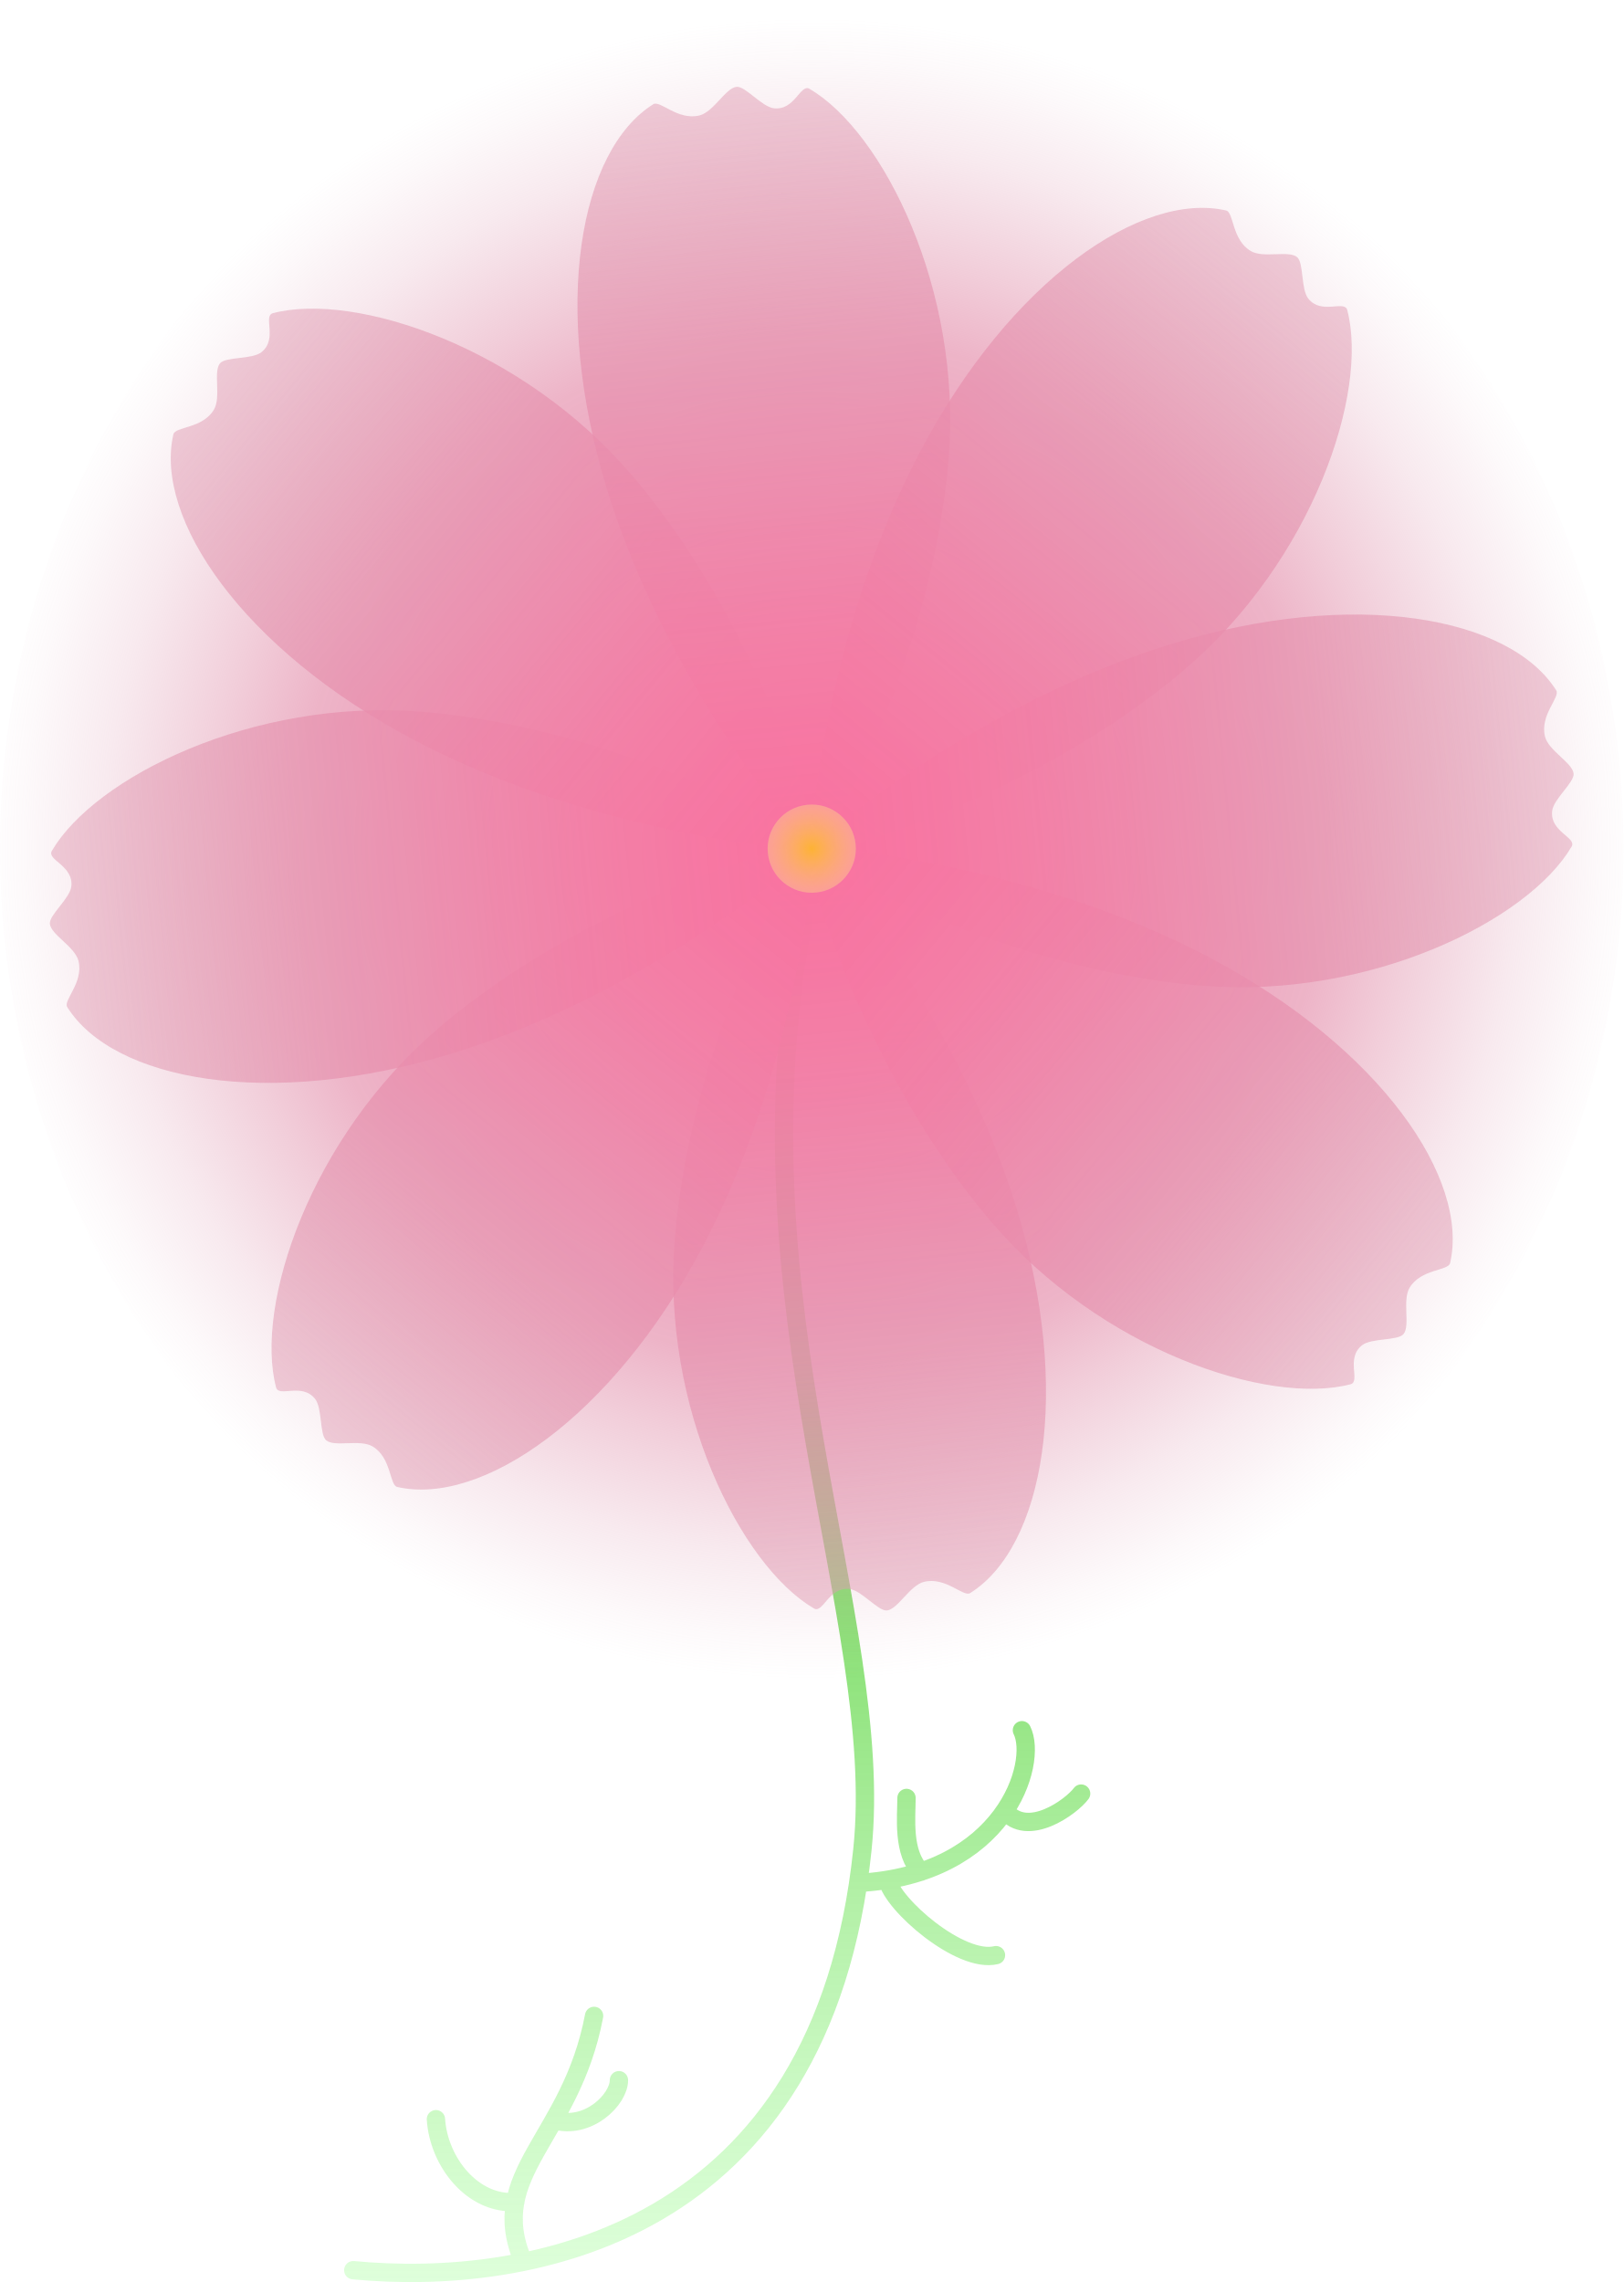
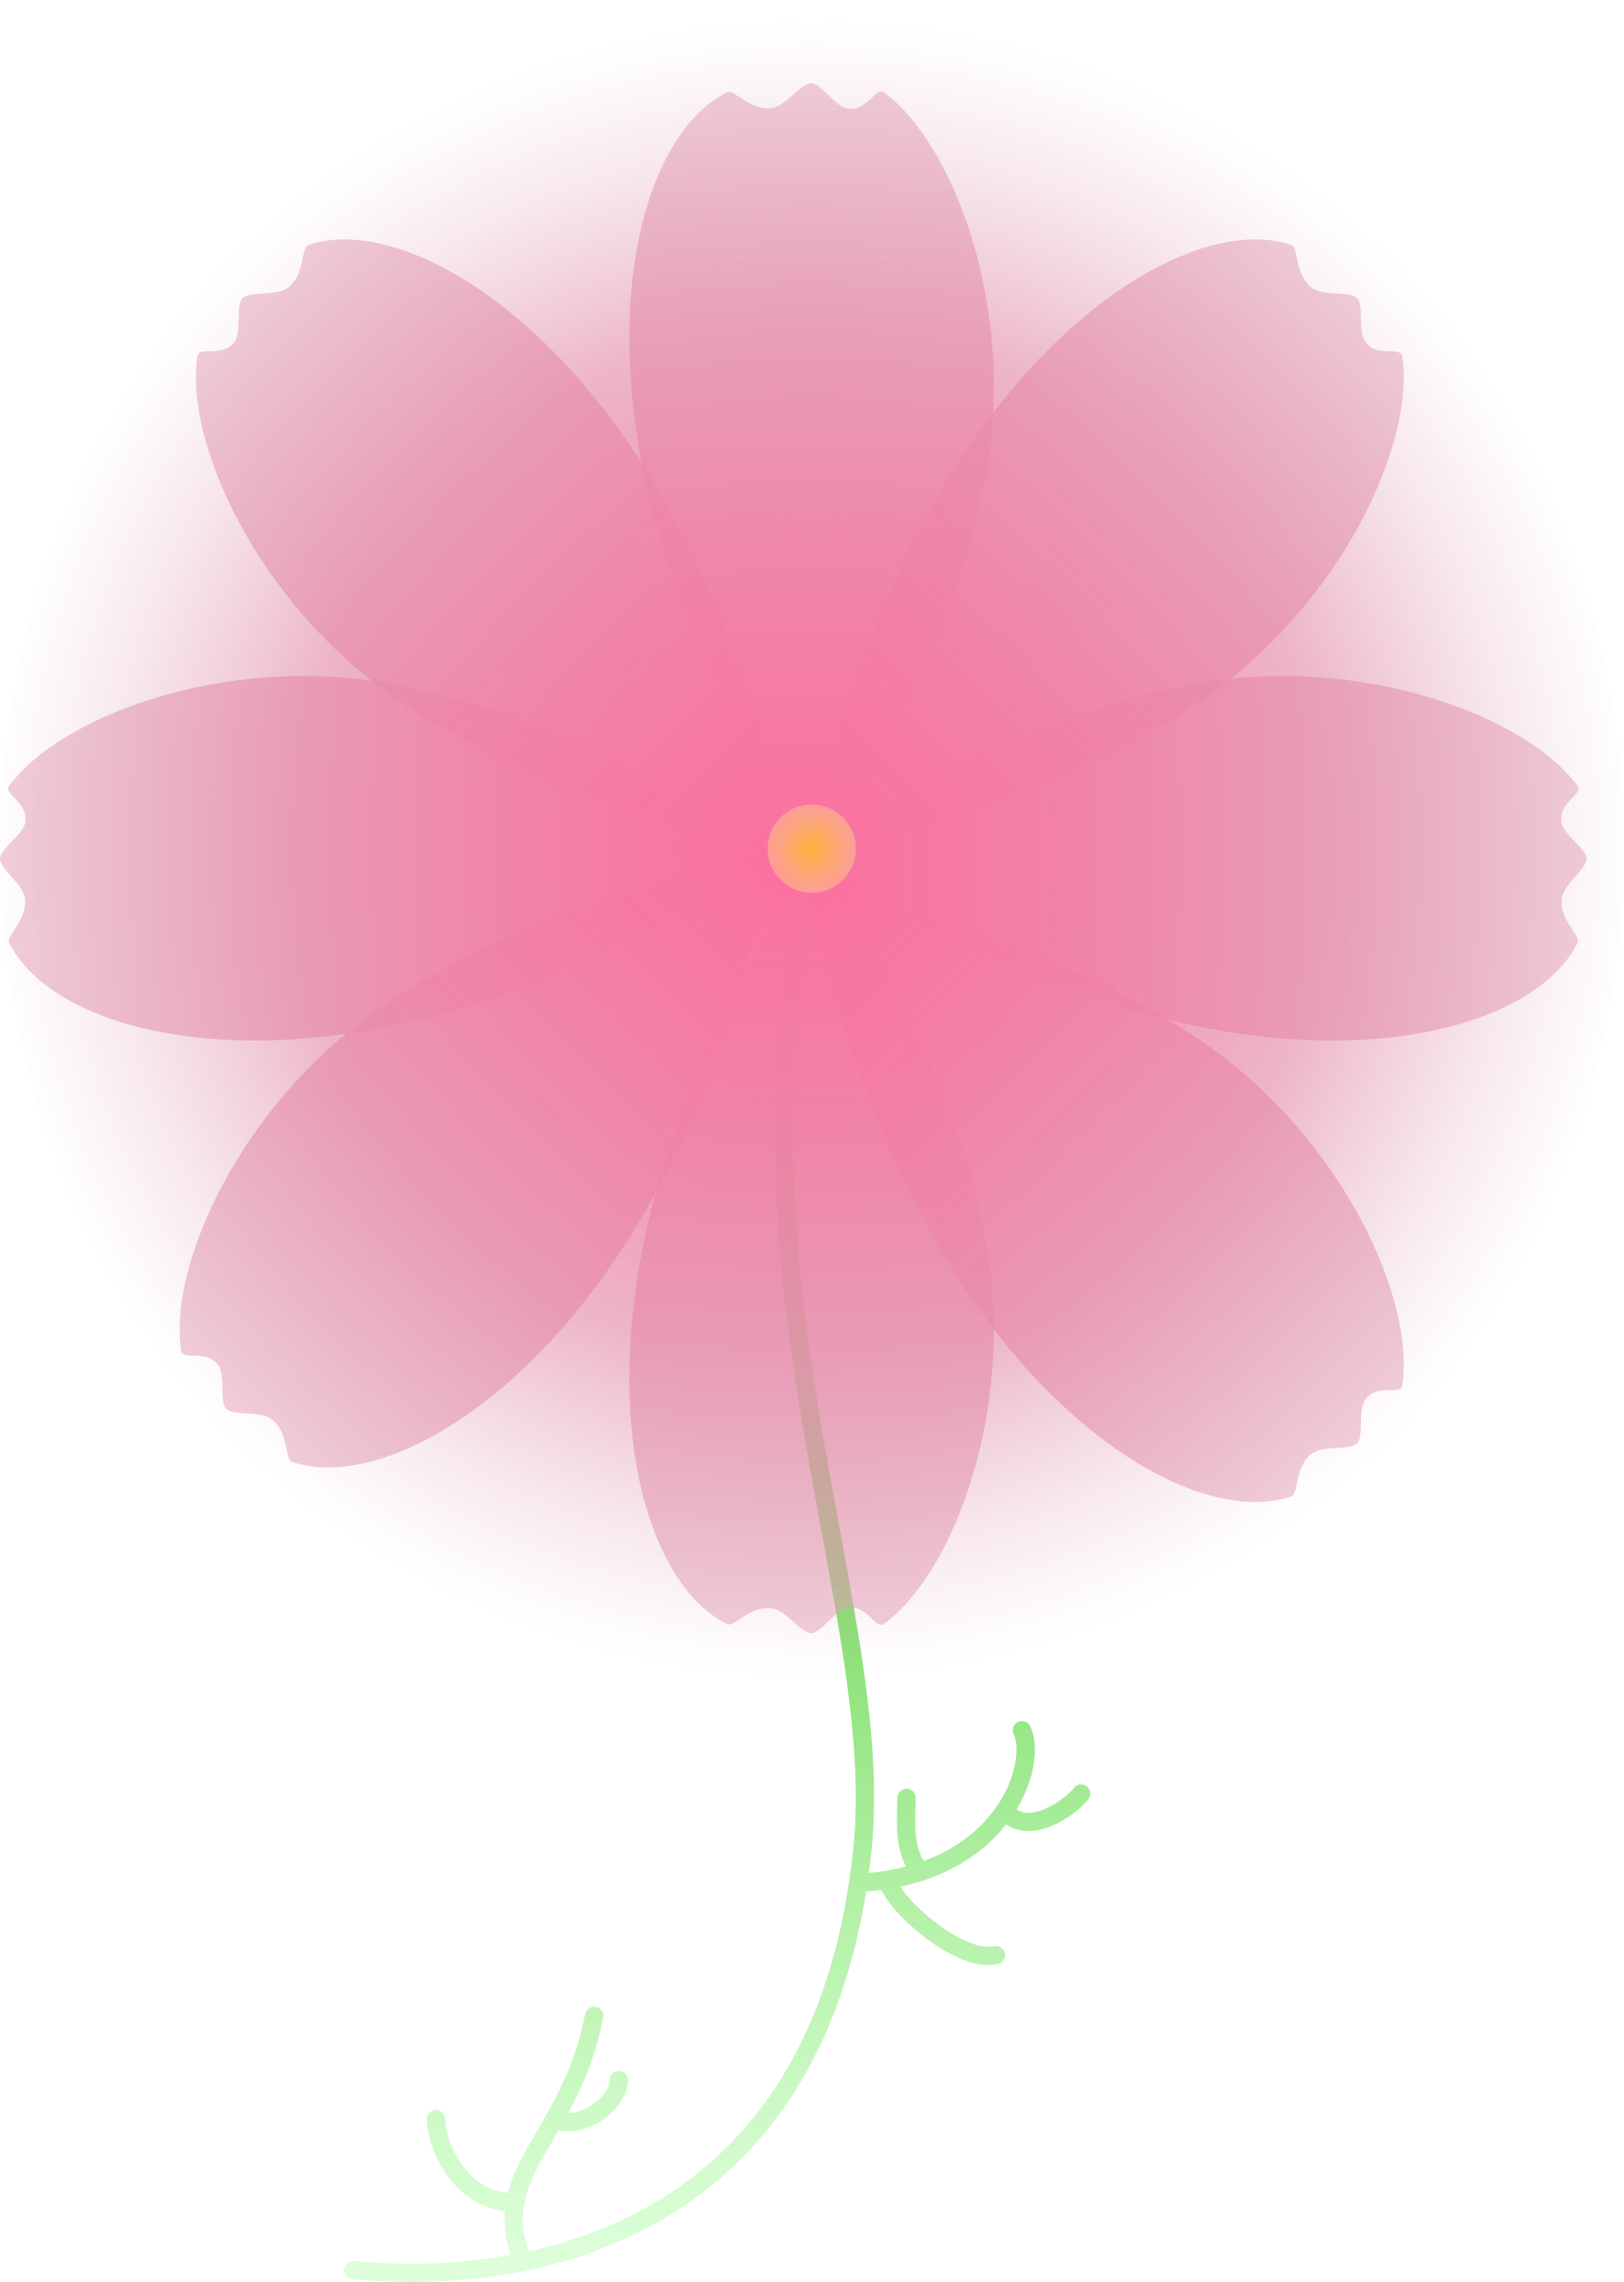
<svg xmlns="http://www.w3.org/2000/svg" xmlns:xlink="http://www.w3.org/1999/xlink" id="layer2" viewBox="0 0 104.5 146.9">
  <defs>
    <style>
      .cls-1 {
        fill: url(#_名称未設定グラデーション_188-3);
      }

      .cls-2 {
        fill: url(#_名称未設定グラデーション_188-5);
      }

      .cls-3 {
        fill: url(#_名称未設定グラデーション_188-6);
      }

      .cls-4 {
        fill: url(#_名称未設定グラデーション_188);
      }

      .cls-5 {
        fill: url(#_名称未設定グラデーション_188-2);
      }

      .cls-6 {
        fill: url(#_名称未設定グラデーション_188-7);
      }

      .cls-7 {
        fill: url(#_名称未設定グラデーション_214);
      }

      .cls-8 {
        fill: none;
        stroke: url(#_名称未設定グラデーション_232);
        stroke-linecap: round;
        stroke-miterlimit: 10;
        stroke-width: 1.18px;
      }

      .cls-9 {
        fill: url(#_名称未設定グラデーション_188-8);
      }

      .cls-10 {
        fill: url(#_名称未設定グラデーション_188-4);
      }

      .cls-11 {
        fill: url(#_名称未設定グラデーション_217);
      }
    </style>
    <linearGradient id="_名称未設定グラデーション_232" data-name="名称未設定グラデーション 232" x1="46.16" y1="58.67" x2="46.16" y2="146.9" gradientUnits="userSpaceOnUse">
      <stop offset="0" stop-color="#28b800" />
      <stop offset=".2" stop-color="#38c014" stop-opacity=".93" />
      <stop offset=".55" stop-color="#65d84b" stop-opacity=".73" />
      <stop offset="1" stop-color="#adfea4" stop-opacity=".4" />
      <stop offset="1" stop-color="#aeffa5" stop-opacity=".4" />
    </linearGradient>
    <radialGradient id="_名称未設定グラデーション_217" data-name="名称未設定グラデーション 217" cx="52.25" cy="54.63" fx="52.25" fy="54.63" r="53.45" gradientUnits="userSpaceOnUse">
      <stop offset="0" stop-color="#ff6b9d" />
      <stop offset=".12" stop-color="#fb6f9f" stop-opacity=".96" />
      <stop offset=".33" stop-color="#f37da5" stop-opacity=".87" />
      <stop offset=".6" stop-color="#e692af" stop-opacity=".71" />
      <stop offset=".62" stop-color="#e694b0" stop-opacity=".7" />
      <stop offset=".72" stop-color="#e398b1" stop-opacity=".48" />
      <stop offset=".85" stop-color="#df9db4" stop-opacity=".22" />
      <stop offset=".95" stop-color="#dda0b5" stop-opacity=".06" />
      <stop offset="1" stop-color="#dda2b6" stop-opacity="0" />
    </radialGradient>
-     <linearGradient id="_名称未設定グラデーション_188" data-name="名称未設定グラデーション 188" x1="52.25" y1="65.58" x2="52.25" y2="-4.98" gradientTransform="translate(109.6 103.88) rotate(174.37)" gradientUnits="userSpaceOnUse">
+     <linearGradient id="_名称未設定グラデーション_188" data-name="名称未設定グラデーション 188" x1="52.25" y1="65.58" x2="52.25" y2="-4.98" gradientUnits="userSpaceOnUse">
      <stop offset="0" stop-color="#ff6b9d" />
      <stop offset=".12" stop-color="#fb6f9f" stop-opacity=".96" />
      <stop offset=".33" stop-color="#f37da5" stop-opacity=".87" />
      <stop offset=".6" stop-color="#e692af" stop-opacity=".71" />
      <stop offset=".62" stop-color="#e694b0" stop-opacity=".7" />
      <stop offset=".72" stop-color="#e398b1" stop-opacity=".61" />
      <stop offset=".9" stop-color="#de9fb4" stop-opacity=".46" />
      <stop offset="1" stop-color="#dda2b6" stop-opacity=".4" />
    </linearGradient>
-     <linearGradient id="_名称未設定グラデーション_188-2" data-name="名称未設定グラデーション 188" x1="52.25" y1="65.58" x2="52.25" y2="-4.98" gradientTransform="translate(57.98 130.01) rotate(-140.63)" xlink:href="#_名称未設定グラデーション_188" />
-     <linearGradient id="_名称未設定グラデーション_188-3" data-name="名称未設定グラデーション 188" y1="65.58" y2="-4.98" gradientTransform="translate(3 111.99) rotate(-95.63)" xlink:href="#_名称未設定グラデーション_188" />
-     <linearGradient id="_名称未設定グラデーション_188-4" data-name="名称未設定グラデーション 188" x1="52.25" y1="65.58" x2="52.25" y2="-4.98" gradientTransform="translate(-23.13 60.37) rotate(-50.63)" xlink:href="#_名称未設定グラデーション_188" />
-     <linearGradient id="_名称未設定グラデーション_188-5" data-name="名称未設定グラデーション 188" y1="65.58" y2="-4.98" gradientTransform="translate(-5.11 5.39) rotate(-5.63)" xlink:href="#_名称未設定グラデーション_188" />
-     <linearGradient id="_名称未設定グラデーション_188-6" data-name="名称未設定グラデーション 188" y2="-4.98" gradientTransform="translate(46.51 -20.74) rotate(39.37)" xlink:href="#_名称未設定グラデーション_188" />
-     <linearGradient id="_名称未設定グラデーション_188-7" data-name="名称未設定グラデーション 188" x1="52.25" y1="65.58" x2="52.25" y2="-4.98" gradientTransform="translate(101.49 -2.72) rotate(84.37)" xlink:href="#_名称未設定グラデーション_188" />
-     <linearGradient id="_名称未設定グラデーション_188-8" data-name="名称未設定グラデーション 188" x1="52.25" x2="52.25" y2="-4.98" gradientTransform="translate(127.63 48.9) rotate(129.37)" xlink:href="#_名称未設定グラデーション_188" />
+     <linearGradient id="_名称未設定グラデーション_188-2" data-name="名称未設定グラデーション 188" x1="52.25" y1="15.69" x2="52.25" y2="-54.87" gradientTransform="translate(0 60.6) scale(1 -1)" xlink:href="#_名称未設定グラデーション_188" />
+     <linearGradient id="_名称未設定グラデーション_188-3" data-name="名称未設定グラデーション 188" x1="77.19" y1="-9.26" x2="77.19" y2="-79.82" gradientTransform="translate(32.66 132.44) rotate(-90) scale(1 -1)" xlink:href="#_名称未設定グラデーション_188" />
+     <linearGradient id="_名称未設定グラデーション_188-4" data-name="名称未設定グラデーション 188" x1="77.19" y1="-61.51" x2="77.19" y2="-132.07" gradientTransform="translate(121.73 132.44) rotate(-90)" xlink:href="#_名称未設定グラデーション_188" />
+     <linearGradient id="_名称未設定グラデーション_188-5" data-name="名称未設定グラデーション 188" x1="59.5" y1="-68.97" x2="59.5" y2="-139.53" gradientTransform="translate(147.97 41.39) rotate(-135)" xlink:href="#_名称未設定グラデーション_188" />
+     <linearGradient id="_名称未設定グラデーション_188-6" data-name="名称未設定グラデーション 188" x1="86.7" y1="-99.32" x2="86.7" y2="-169.88" gradientTransform="translate(-86.74 41.39) rotate(-45) scale(1 -1)" xlink:href="#_名称未設定グラデーション_188" />
+     <linearGradient id="_名称未設定グラデーション_188-7" data-name="名称未設定グラデーション 188" x1="56.96" y1="-129.06" x2="56.96" y2="-199.62" gradientTransform="translate(-86.74 112.77) rotate(45)" xlink:href="#_名称未設定グラデーション_188" />
+     <linearGradient id="_名称未設定グラデーション_188-8" data-name="名称未設定グラデーション 188" x1="89.01" y1="-161.1" x2="89.01" y2="-231.66" gradientTransform="translate(235.02 112.77) rotate(135) scale(1 -1)" xlink:href="#_名称未設定グラデーション_188" />
    <radialGradient id="_名称未設定グラデーション_214" data-name="名称未設定グラデーション 214" cx="52.25" cy="54.63" fx="52.25" fy="54.63" r="2.84" gradientUnits="userSpaceOnUse">
      <stop offset="0" stop-color="#ffd005" stop-opacity=".69" />
      <stop offset="1" stop-color="#ffe087" stop-opacity=".4" />
    </radialGradient>
  </defs>
  <g id="layer3">
    <path class="cls-8" d="M51.71,59.26c-4.65,24.75,5.35,44.92,3.8,59.82-2.59,24.92-21.56,28.13-32.77,27.06M38.24,129.77c-1.49,7.9-7.01,10.14-4.56,15.8M28.06,136.42c.18,2.79,2.4,5.52,5.11,5.33M35.65,136.48c2.22.65,4.19-1.34,4.19-2.57M55.24,121.21c9.42-.5,11.6-7.71,10.54-9.83M58.35,115.74c0,1.21-.28,3.52.93,4.75M64.69,116.56c1.44,1.82,4.28-.26,4.9-1.1M57.13,121.01c.27,1.55,4.68,5.41,6.98,4.85" />
  </g>
  <ellipse class="cls-11" cx="52.25" cy="54.63" rx="52.25" ry="54.63" />
  <g>
-     <path class="cls-4" d="M43.43,79.84c1.08-13.67,8.55-25.8,8.55-25.8,0,0,9.38,10.53,13.42,23.63,3.7,12,1.73,21.95-2.95,24.88-.44.28-1.58-1.07-2.98-.72-.91.23-1.68,1.77-2.38,1.84-.56.06-1.63-1.29-2.4-1.38-1.36-.16-1.7,1.6-2.3,1.25-4.73-2.77-9.81-12.93-8.96-23.71Z" />
-     <path class="cls-5" d="M28.18,66.22c10.43-8.9,24.29-12.2,24.29-12.2,0,0-.81,14.08-7.22,26.2-5.87,11.11-14.3,16.74-19.68,15.5-.51-.12-.36-1.88-1.59-2.61-.81-.48-2.44.06-2.98-.39-.44-.36-.24-2.07-.72-2.67-.85-1.07-2.33-.07-2.51-.74-1.39-5.3,2.2-16.08,10.43-23.1Z" />
-     <path class="cls-1" d="M27.04,45.81c13.67,1.08,25.8,8.55,25.8,8.55,0,0-10.53,9.38-23.63,13.42-12,3.7-21.95,1.73-24.88-2.95-.28-.44,1.07-1.58.72-2.98-.23-.91-1.77-1.68-1.84-2.38-.06-.56,1.29-1.63,1.38-2.4.16-1.36-1.6-1.7-1.25-2.3,2.77-4.73,12.93-9.81,23.71-8.96Z" />
-     <path class="cls-10" d="M40.66,30.57c8.9,10.43,12.2,24.29,12.2,24.29,0,0-14.08-.81-26.2-7.22-11.11-5.87-16.74-14.3-15.5-19.68.12-.51,1.88-.36,2.61-1.59.48-.81-.06-2.44.39-2.98.36-.44,2.07-.24,2.67-.72,1.07-.85.07-2.33.74-2.51,5.3-1.39,16.08,2.2,23.1,10.43Z" />
-     <path class="cls-2" d="M61.07,29.42c-1.08,13.67-8.55,25.8-8.55,25.8,0,0-9.38-10.53-13.42-23.63-3.7-12-1.73-21.95,2.95-24.88.44-.28,1.58,1.07,2.98.72.91-.23,1.68-1.77,2.38-1.84.56-.06,1.63,1.29,2.4,1.38,1.36.16,1.7-1.6,2.3-1.25,4.73,2.77,9.81,12.93,8.96,23.71Z" />
-     <path class="cls-3" d="M76.31,43.05c-10.43,8.9-24.29,12.2-24.29,12.2,0,0,.81-14.08,7.22-26.2,5.87-11.11,14.3-16.74,19.68-15.5.51.12.36,1.88,1.59,2.61.81.48,2.44-.06,2.98.39.44.36.24,2.07.72,2.67.85,1.07,2.33.07,2.51.74,1.39,5.3-2.2,16.08-10.43,23.1Z" />
-     <path class="cls-6" d="M77.46,63.46c-13.67-1.08-25.8-8.55-25.8-8.55,0,0,10.53-9.38,23.63-13.42,12-3.7,21.95-1.73,24.88,2.95.28.44-1.07,1.58-.72,2.98.23.91,1.77,1.68,1.84,2.38.06.56-1.29,1.63-1.38,2.4-.16,1.36,1.6,1.7,1.25,2.3-2.77,4.73-12.93,9.81-23.71,8.96Z" />
-     <path class="cls-9" d="M63.84,78.7c-8.9-10.43-12.2-24.29-12.2-24.29,0,0,14.08.81,26.2,7.22,11.11,5.87,16.74,14.3,15.5,19.68-.12.51-1.88.36-2.61,1.59-.48.81.06,2.44-.39,2.98-.36.44-2.07.24-2.67.72-1.07.85-.07,2.33-.74,2.51-5.3,1.39-16.08-2.2-23.1-10.43Z" />
+     <path class="cls-4 petal clickable-petal" d="M63.5,30.41c-2.42,13.5-11.04,24.84-11.04,24.84,0,0-8.3-11.39-11.04-24.84-2.51-12.31.44-22.01,5.38-24.47.47-.23,1.47,1.22,2.89,1.01.93-.14,1.84-1.59,2.55-1.59.57,0,1.5,1.44,2.25,1.61,1.34.29,1.85-1.43,2.41-1.02,4.44,3.22,8.5,13.83,6.59,24.47Z" />
+     <path class="cls-5 petal clickable-petal" d="M63.5,80.08c-2.42-13.5-11.04-24.84-11.04-24.84,0,0-8.3,11.39-11.04,24.84-2.51,12.31.44,22.01,5.38,24.47.47.23,1.47-1.22,2.89-1.01.93.14,1.84,1.59,2.55,1.59.57,0,1.5-1.44,2.25-1.61,1.34-.29,1.85,1.43,2.41,1.02,4.44-3.22,8.5-13.83,6.59-24.47Z" />
+     <path class="cls-1 petal clickable-petal" d="M77.08,43.99c-13.5,2.42-24.84,11.04-24.84,11.04,0,0,11.39,8.3,24.84,11.04,12.31,2.51,22.01-.44,24.47-5.38.23-.47-1.22-1.47-1.01-2.89.14-.93,1.59-1.84,1.59-2.55,0-.57-1.44-1.5-1.61-2.25-.29-1.34,1.43-1.85,1.02-2.41-3.22-4.44-13.83-8.5-24.47-6.59Z" />
+     <path class="cls-10 petal clickable-petal" d="M25.06,43.99c13.5,2.42,24.84,11.04,24.84,11.04,0,0-11.39,8.3-24.84,11.04-12.31,2.51-22.01-.44-24.47-5.38-.23-.47,1.22-1.47,1.01-2.89C1.46,56.87,0,55.96,0,55.25c0-.57,1.44-1.5,1.61-2.25.29-1.34-1.43-1.85-1.02-2.41,3.22-4.44,13.83-8.5,24.47-6.59Z" />
+     <path class="cls-2 petal clickable-petal" d="M24.3,65c11.26-7.84,25.37-9.76,25.37-9.76,0,0-2.19,13.93-9.76,25.37-6.93,10.48-15.87,15.26-21.11,13.5-.49-.17-.18-1.9-1.33-2.76-.76-.56-2.43-.18-2.93-.68-.4-.4-.04-2.08-.46-2.73-.74-1.15-2.32-.3-2.42-.98-.86-5.41,3.77-15.79,12.64-21.96Z" />
+     <path class="cls-3 petal clickable-petal" d="M77.62,67.22c-11.26-7.84-25.37-9.76-25.37-9.76,0,0,2.19,13.93,9.76,25.37,6.93,10.48,15.87,15.26,21.11,13.5.49-.17.18-1.9,1.33-2.76.76-.56,2.43-.18,2.93-.68.4-.4.04-2.08.46-2.73.74-1.15,2.32-.3,2.42-.98.86-5.41-3.77-15.79-12.64-21.96Z" />
+     <path class="cls-6 petal clickable-petal" d="M77.62,44.88c-11.26,7.84-25.37,9.76-25.37,9.76,0,0,2.19-13.93,9.76-25.37,6.93-10.48,15.87-15.26,21.11-13.5.49.17.18,1.9,1.33,2.76.76.56,2.43.18,2.93.68.4.4.04,2.08.46,2.73.74,1.15,2.32.3,2.42.98.86,5.41-3.77,15.79-12.64,21.96Z" />
+     <path class="cls-9 petal clickable-petal" d="M25.35,44.88c11.26,7.84,25.37,9.76,25.37,9.76,0,0-2.19-13.93-9.76-25.37-6.93-10.48-15.87-15.26-21.11-13.5-.49.17-.18,1.9-1.33,2.76-.76.56-2.43.18-2.93.68-.4.4-.04,2.08-.46,2.73-.74,1.15-2.32.3-2.42.98-.86,5.41,3.77,15.79,12.64,21.96Z" />
  </g>
  <circle class="cls-7" cx="52.25" cy="54.63" r="2.84" />
</svg>
